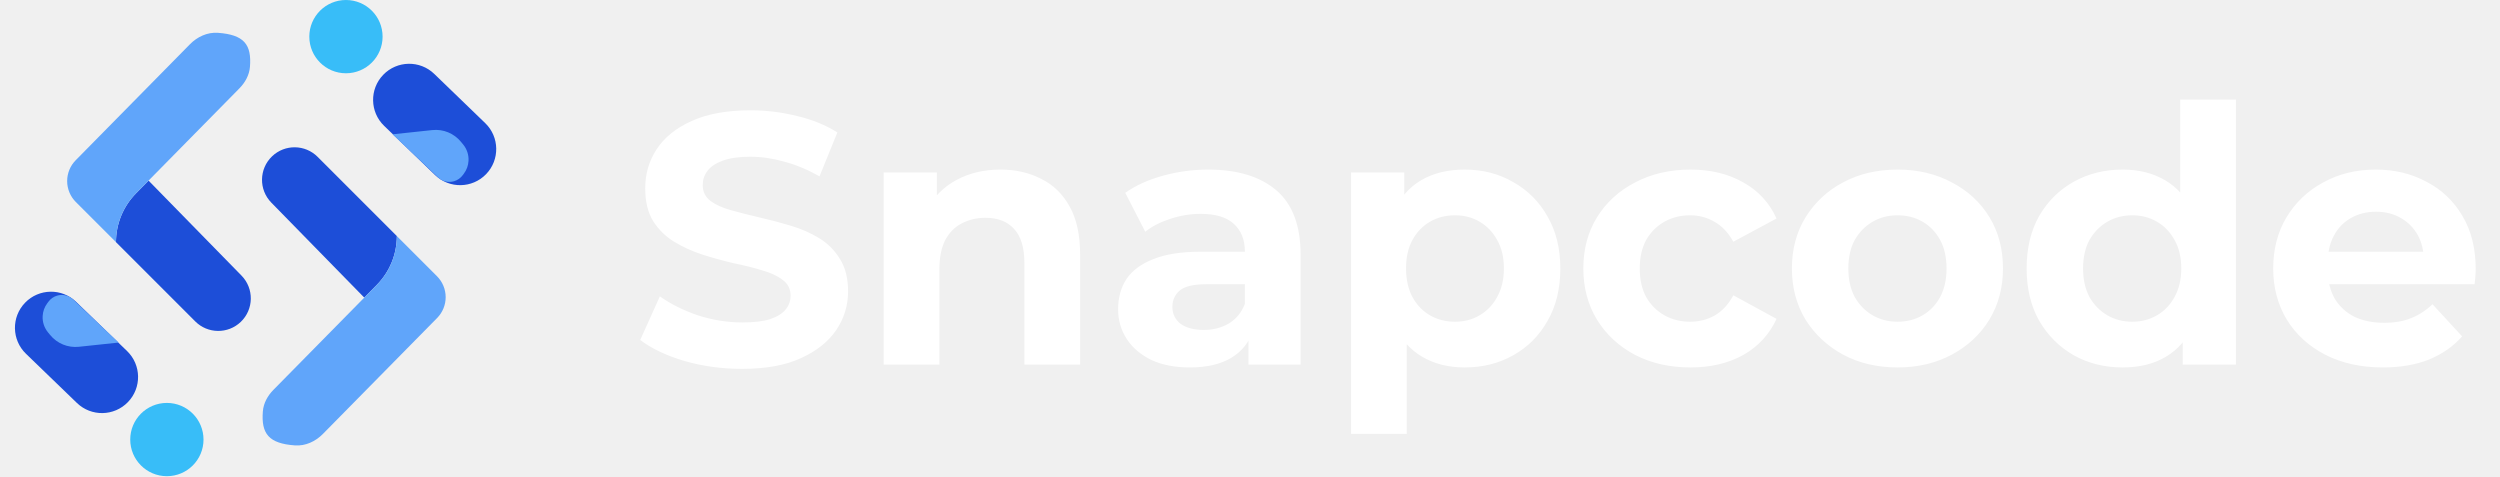
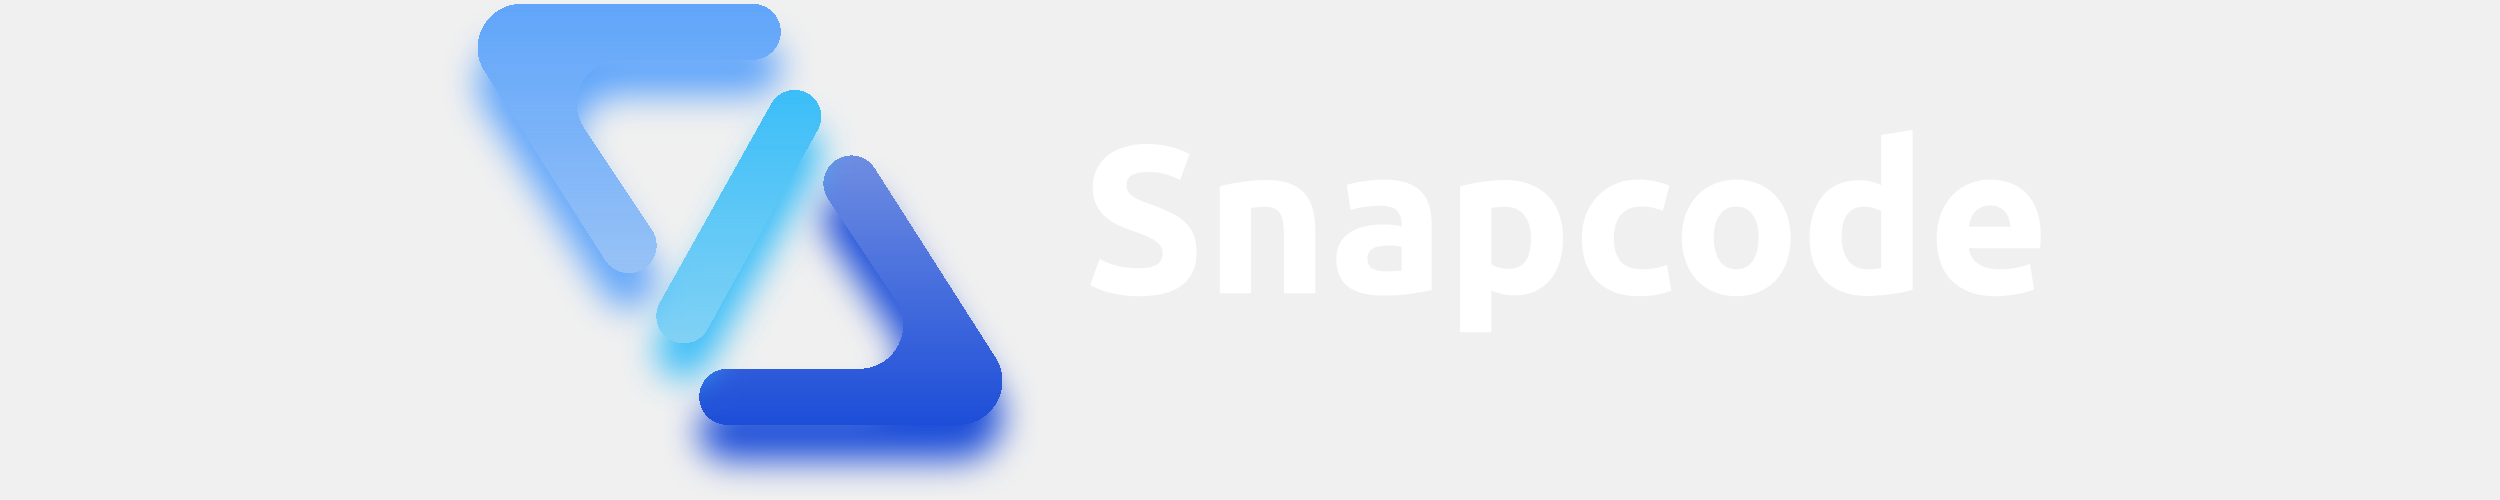
- <svg xmlns="http://www.w3.org/2000/svg" width="168" height="32" viewBox="0 0 168 32" fill="none">
-   <path fill-rule="evenodd" clip-rule="evenodd" d="M9.138 12.995C8.277 13.869 7.795 15.047 7.795 16.273L13.12 21.598C13.96 22.439 15.319 22.454 16.179 21.632C17.059 20.79 17.082 19.392 16.23 18.521L9.983 12.137L9.138 12.995Z" fill="#1D4ED8" />
-   <path d="M7.795 16.273C7.795 15.047 8.277 13.869 9.138 12.995L9.983 12.137L16.088 5.938C16.476 5.544 16.753 5.044 16.797 4.492C16.918 2.988 16.398 2.331 14.642 2.205C13.936 2.155 13.261 2.469 12.765 2.973L5.086 10.769C4.719 11.142 4.513 11.644 4.513 12.167C4.513 12.695 4.723 13.201 5.096 13.575L7.795 16.273Z" fill="#60A5FA" />
-   <path fill-rule="evenodd" clip-rule="evenodd" d="M25.323 19.142C26.184 18.268 26.667 17.09 26.667 15.863L21.342 10.539C20.501 9.698 19.142 9.683 18.283 10.505C17.403 11.347 17.38 12.745 18.232 13.616L24.479 20L25.323 19.142Z" fill="#1D4ED8" />
-   <path d="M26.667 15.863C26.667 17.09 26.184 18.268 25.323 19.142L24.479 20L18.373 26.199C17.985 26.593 17.708 27.093 17.664 27.644C17.544 29.149 18.064 29.806 19.82 29.931C20.525 29.982 21.2 29.667 21.697 29.163L29.376 21.368C29.743 20.995 29.949 20.493 29.949 19.97C29.949 19.442 29.739 18.936 29.365 18.562L26.667 15.863Z" fill="#60A5FA" />
-   <circle cx="11.214" cy="29.538" r="2.462" fill="#38BDF8" />
-   <circle cx="23.248" cy="2.462" r="2.462" fill="#38BDF8" />
-   <rect x="34.351" y="9.958" width="4.851" height="9.61" rx="2.425" transform="rotate(134 34.351 9.95781)" fill="#1D4ED8" />
-   <path d="M29.051 8.741L26.378 9.026L29.435 11.919C29.723 12.192 30.134 12.291 30.515 12.178C30.746 12.11 30.948 11.969 31.092 11.776L31.179 11.659C31.362 11.413 31.468 11.119 31.484 10.813L31.485 10.803C31.506 10.408 31.378 10.021 31.129 9.715L30.98 9.534C30.512 8.961 29.787 8.663 29.051 8.741Z" fill="#60A5FA" />
-   <rect y="22.088" width="4.851" height="9.61" rx="2.425" transform="rotate(-46 0 22.0876)" fill="#1D4ED8" />
-   <path d="M5.299 23.304L7.973 23.02L4.916 20.126C4.628 19.853 4.216 19.755 3.836 19.867C3.605 19.935 3.403 20.076 3.259 20.27L3.172 20.387C2.989 20.632 2.883 20.926 2.867 21.232L2.866 21.243C2.845 21.637 2.972 22.025 3.222 22.33L3.37 22.512C3.839 23.084 4.564 23.382 5.299 23.304Z" fill="#60A5FA" />
-   <path d="M49.863 24.788C48.519 24.788 47.231 24.612 45.999 24.26C44.767 23.892 43.775 23.42 43.023 22.844L44.343 19.916C45.063 20.428 45.911 20.852 46.887 21.188C47.879 21.508 48.879 21.668 49.887 21.668C50.655 21.668 51.271 21.596 51.735 21.452C52.215 21.292 52.567 21.076 52.791 20.804C53.015 20.532 53.127 20.22 53.127 19.868C53.127 19.42 52.951 19.068 52.599 18.812C52.247 18.54 51.783 18.324 51.207 18.164C50.631 17.988 49.991 17.828 49.287 17.684C48.599 17.524 47.903 17.332 47.199 17.108C46.511 16.884 45.879 16.596 45.303 16.244C44.727 15.892 44.255 15.428 43.887 14.852C43.535 14.276 43.359 13.54 43.359 12.644C43.359 11.684 43.615 10.812 44.127 10.028C44.655 9.228 45.439 8.596 46.479 8.132C47.535 7.652 48.855 7.412 50.439 7.412C51.495 7.412 52.535 7.54 53.559 7.796C54.583 8.036 55.487 8.404 56.271 8.9L55.071 11.852C54.287 11.404 53.503 11.076 52.719 10.868C51.935 10.644 51.167 10.532 50.415 10.532C49.663 10.532 49.047 10.62 48.567 10.796C48.087 10.972 47.743 11.204 47.535 11.492C47.327 11.764 47.223 12.084 47.223 12.452C47.223 12.884 47.399 13.236 47.751 13.508C48.103 13.764 48.567 13.972 49.143 14.132C49.719 14.292 50.351 14.452 51.039 14.612C51.743 14.772 52.439 14.956 53.127 15.164C53.831 15.372 54.471 15.652 55.047 16.004C55.623 16.356 56.087 16.82 56.439 17.396C56.807 17.972 56.991 18.7 56.991 19.58C56.991 20.524 56.727 21.388 56.199 22.172C55.671 22.956 54.879 23.588 53.823 24.068C52.783 24.548 51.463 24.788 49.863 24.788ZM67.231 11.396C68.255 11.396 69.168 11.604 69.968 12.02C70.784 12.42 71.424 13.044 71.888 13.892C72.352 14.724 72.584 15.796 72.584 17.108V24.5H68.84V17.684C68.84 16.644 68.608 15.876 68.144 15.38C67.695 14.884 67.055 14.636 66.224 14.636C65.632 14.636 65.096 14.764 64.615 15.02C64.151 15.26 63.783 15.636 63.511 16.148C63.255 16.66 63.127 17.316 63.127 18.116V24.5H59.383V11.588H62.959V15.164L62.288 14.084C62.752 13.22 63.416 12.556 64.279 12.092C65.144 11.628 66.127 11.396 67.231 11.396ZM83.897 24.5V21.98L83.657 21.428V16.916C83.657 16.116 83.409 15.492 82.913 15.044C82.433 14.596 81.689 14.372 80.681 14.372C79.993 14.372 79.313 14.484 78.641 14.708C77.985 14.916 77.425 15.204 76.961 15.572L75.617 12.956C76.321 12.46 77.169 12.076 78.161 11.804C79.153 11.532 80.161 11.396 81.185 11.396C83.153 11.396 84.681 11.86 85.769 12.788C86.857 13.716 87.401 15.164 87.401 17.132V24.5H83.897ZM79.961 24.692C78.953 24.692 78.089 24.524 77.369 24.188C76.649 23.836 76.097 23.364 75.713 22.772C75.329 22.18 75.137 21.516 75.137 20.78C75.137 20.012 75.321 19.34 75.689 18.764C76.073 18.188 76.673 17.74 77.489 17.42C78.305 17.084 79.369 16.916 80.681 16.916H84.113V19.1H81.089C80.209 19.1 79.601 19.244 79.265 19.532C78.945 19.82 78.785 20.18 78.785 20.612C78.785 21.092 78.969 21.476 79.337 21.764C79.721 22.036 80.241 22.172 80.897 22.172C81.521 22.172 82.081 22.028 82.577 21.74C83.073 21.436 83.433 20.996 83.657 20.42L84.233 22.148C83.961 22.98 83.465 23.612 82.745 24.044C82.025 24.476 81.097 24.692 79.961 24.692ZM98.422 24.692C97.334 24.692 96.382 24.452 95.566 23.972C94.75 23.492 94.11 22.764 93.646 21.788C93.198 20.796 92.974 19.548 92.974 18.044C92.974 16.524 93.19 15.276 93.622 14.3C94.054 13.324 94.678 12.596 95.494 12.116C96.31 11.636 97.286 11.396 98.422 11.396C99.638 11.396 100.726 11.676 101.686 12.236C102.662 12.78 103.43 13.548 103.99 14.54C104.566 15.532 104.854 16.7 104.854 18.044C104.854 19.404 104.566 20.58 103.99 21.572C103.43 22.564 102.662 23.332 101.686 23.876C100.726 24.42 99.638 24.692 98.422 24.692ZM90.79 29.156V11.588H94.366V14.228L94.294 18.068L94.534 21.884V29.156H90.79ZM97.774 21.62C98.398 21.62 98.95 21.476 99.43 21.188C99.926 20.9 100.318 20.492 100.606 19.964C100.91 19.42 101.062 18.78 101.062 18.044C101.062 17.292 100.91 16.652 100.606 16.124C100.318 15.596 99.926 15.188 99.43 14.9C98.95 14.612 98.398 14.468 97.774 14.468C97.15 14.468 96.59 14.612 96.094 14.9C95.598 15.188 95.206 15.596 94.918 16.124C94.63 16.652 94.486 17.292 94.486 18.044C94.486 18.78 94.63 19.42 94.918 19.964C95.206 20.492 95.598 20.9 96.094 21.188C96.59 21.476 97.15 21.62 97.774 21.62ZM113.6 24.692C112.208 24.692 110.968 24.412 109.88 23.852C108.792 23.276 107.936 22.484 107.312 21.476C106.704 20.468 106.4 19.324 106.4 18.044C106.4 16.748 106.704 15.604 107.312 14.612C107.936 13.604 108.792 12.82 109.88 12.26C110.968 11.684 112.208 11.396 113.6 11.396C114.96 11.396 116.144 11.684 117.152 12.26C118.16 12.82 118.904 13.628 119.384 14.684L116.48 16.244C116.144 15.636 115.72 15.188 115.208 14.9C114.712 14.612 114.168 14.468 113.576 14.468C112.936 14.468 112.36 14.612 111.848 14.9C111.336 15.188 110.928 15.596 110.624 16.124C110.336 16.652 110.192 17.292 110.192 18.044C110.192 18.796 110.336 19.436 110.624 19.964C110.928 20.492 111.336 20.9 111.848 21.188C112.36 21.476 112.936 21.62 113.576 21.62C114.168 21.62 114.712 21.484 115.208 21.212C115.72 20.924 116.144 20.468 116.48 19.844L119.384 21.428C118.904 22.468 118.16 23.276 117.152 23.852C116.144 24.412 114.96 24.692 113.6 24.692ZM127.52 24.692C126.144 24.692 124.92 24.404 123.848 23.828C122.792 23.252 121.952 22.468 121.328 21.476C120.72 20.468 120.416 19.324 120.416 18.044C120.416 16.748 120.72 15.604 121.328 14.612C121.952 13.604 122.792 12.82 123.848 12.26C124.92 11.684 126.144 11.396 127.52 11.396C128.88 11.396 130.096 11.684 131.168 12.26C132.24 12.82 133.08 13.596 133.688 14.588C134.296 15.58 134.6 16.732 134.6 18.044C134.6 19.324 134.296 20.468 133.688 21.476C133.08 22.468 132.24 23.252 131.168 23.828C130.096 24.404 128.88 24.692 127.52 24.692ZM127.52 21.62C128.144 21.62 128.704 21.476 129.2 21.188C129.696 20.9 130.088 20.492 130.376 19.964C130.664 19.42 130.808 18.78 130.808 18.044C130.808 17.292 130.664 16.652 130.376 16.124C130.088 15.596 129.696 15.188 129.2 14.9C128.704 14.612 128.144 14.468 127.52 14.468C126.896 14.468 126.336 14.612 125.84 14.9C125.344 15.188 124.944 15.596 124.64 16.124C124.352 16.652 124.208 17.292 124.208 18.044C124.208 18.78 124.352 19.42 124.64 19.964C124.944 20.492 125.344 20.9 125.84 21.188C126.336 21.476 126.896 21.62 127.52 21.62ZM142.646 24.692C141.43 24.692 140.334 24.42 139.358 23.876C138.382 23.316 137.606 22.54 137.03 21.548C136.47 20.556 136.19 19.388 136.19 18.044C136.19 16.684 136.47 15.508 137.03 14.516C137.606 13.524 138.382 12.756 139.358 12.212C140.334 11.668 141.43 11.396 142.646 11.396C143.734 11.396 144.686 11.636 145.502 12.116C146.318 12.596 146.95 13.324 147.398 14.3C147.846 15.276 148.07 16.524 148.07 18.044C148.07 19.548 147.854 20.796 147.422 21.788C146.99 22.764 146.366 23.492 145.55 23.972C144.75 24.452 143.782 24.692 142.646 24.692ZM143.294 21.62C143.902 21.62 144.454 21.476 144.95 21.188C145.446 20.9 145.838 20.492 146.126 19.964C146.43 19.42 146.582 18.78 146.582 18.044C146.582 17.292 146.43 16.652 146.126 16.124C145.838 15.596 145.446 15.188 144.95 14.9C144.454 14.612 143.902 14.468 143.294 14.468C142.67 14.468 142.11 14.612 141.614 14.9C141.118 15.188 140.718 15.596 140.414 16.124C140.126 16.652 139.982 17.292 139.982 18.044C139.982 18.78 140.126 19.42 140.414 19.964C140.718 20.492 141.118 20.9 141.614 21.188C142.11 21.476 142.67 21.62 143.294 21.62ZM146.678 24.5V21.86L146.75 18.02L146.51 14.204V6.692H150.254V24.5H146.678ZM160.127 24.692C158.655 24.692 157.359 24.404 156.239 23.828C155.135 23.252 154.279 22.468 153.671 21.476C153.063 20.468 152.759 19.324 152.759 18.044C152.759 16.748 153.055 15.604 153.647 14.612C154.255 13.604 155.079 12.82 156.119 12.26C157.159 11.684 158.335 11.396 159.647 11.396C160.911 11.396 162.047 11.668 163.055 12.212C164.079 12.74 164.887 13.508 165.479 14.516C166.071 15.508 166.367 16.7 166.367 18.092C166.367 18.236 166.359 18.404 166.343 18.596C166.327 18.772 166.311 18.94 166.295 19.1H155.807V16.916H164.327L162.887 17.564C162.887 16.892 162.751 16.308 162.479 15.812C162.207 15.316 161.831 14.932 161.351 14.66C160.871 14.372 160.311 14.228 159.671 14.228C159.031 14.228 158.463 14.372 157.967 14.66C157.487 14.932 157.111 15.324 156.839 15.836C156.567 16.332 156.431 16.924 156.431 17.612V18.188C156.431 18.892 156.583 19.516 156.887 20.06C157.207 20.588 157.647 20.996 158.207 21.284C158.783 21.556 159.455 21.692 160.223 21.692C160.911 21.692 161.511 21.588 162.023 21.38C162.551 21.172 163.031 20.86 163.463 20.444L165.455 22.604C164.863 23.276 164.119 23.796 163.223 24.164C162.327 24.516 161.295 24.692 160.127 24.692Z" fill="white" />
+ <svg xmlns="http://www.w3.org/2000/svg" width="160" height="32" viewBox="0 0 185 57" fill="none">
+   <g filter="url(#filter0_d_142_7)">
+     <path d="M18.996 29.676L5.232 8.123C3.106 4.795 5.497 0.432 9.446 0.432L35.818 0.432C37.581 0.432 39.011 1.861 39.011 3.625C39.011 5.387 37.583 6.815 35.821 6.817L20.749 6.831C16.758 6.835 14.38 11.283 16.593 14.604L24.323 26.2C25.339 27.724 24.861 29.789 23.279 30.712C21.805 31.571 19.915 31.114 18.996 29.676Z" fill="url(#paint0_linear_142_7)" shape-rendering="crispEdges" />
+   </g>
+   <g filter="url(#filter1_d_142_7)">
+     <path d="M49.724 19.188L63.488 40.741C65.613 44.069 63.223 48.432 59.274 48.432L32.901 48.432C31.138 48.432 29.709 47.003 29.709 45.24C29.709 43.478 31.137 42.049 32.898 42.047L47.97 42.033C51.962 42.03 54.34 37.581 52.126 34.26L44.397 22.664C43.381 21.14 43.859 19.075 45.441 18.153C46.915 17.293 48.805 17.75 49.724 19.188Z" fill="url(#paint1_linear_142_7)" shape-rendering="crispEdges" />
+   </g>
+   <g filter="url(#filter2_d_142_7)">
+     <path d="M25.214 34.499L37.928 11.807C38.776 10.295 40.711 9.792 42.187 10.7C43.575 11.554 44.046 13.348 43.257 14.774L30.666 37.534C29.815 39.074 27.859 39.605 26.346 38.708C24.889 37.844 24.387 35.976 25.214 34.499Z" fill="url(#paint2_linear_142_7)" shape-rendering="crispEdges" />
+   </g>
+   <path d="M79.856 30.576C80.383 30.576 80.816 30.536 81.151 30.456C81.504 30.36 81.784 30.24 81.992 30.096C82.2 29.936 82.344 29.752 82.424 29.544C82.504 29.336 82.543 29.104 82.543 28.848C82.543 28.304 82.287 27.856 81.775 27.504C81.263 27.136 80.383 26.744 79.135 26.328C78.591 26.136 78.047 25.92 77.504 25.68C76.96 25.424 76.472 25.112 76.04 24.744C75.608 24.36 75.255 23.904 74.984 23.376C74.712 22.832 74.576 22.176 74.576 21.408C74.576 20.64 74.719 19.952 75.007 19.344C75.296 18.72 75.704 18.192 76.231 17.76C76.76 17.328 77.4 17 78.151 16.776C78.903 16.536 79.751 16.416 80.695 16.416C81.816 16.416 82.784 16.536 83.6 16.776C84.415 17.016 85.088 17.28 85.615 17.568L84.535 20.52C84.072 20.28 83.552 20.072 82.975 19.896C82.415 19.704 81.736 19.608 80.936 19.608C80.04 19.608 79.391 19.736 78.992 19.992C78.608 20.232 78.415 20.608 78.415 21.12C78.415 21.424 78.487 21.68 78.632 21.888C78.775 22.096 78.975 22.288 79.231 22.464C79.504 22.624 79.808 22.776 80.144 22.92C80.496 23.048 80.879 23.184 81.296 23.328C82.159 23.648 82.912 23.968 83.552 24.288C84.192 24.592 84.719 24.952 85.135 25.368C85.567 25.784 85.888 26.272 86.096 26.832C86.303 27.392 86.407 28.072 86.407 28.872C86.407 30.424 85.864 31.632 84.775 32.496C83.688 33.344 82.047 33.768 79.856 33.768C79.12 33.768 78.456 33.72 77.864 33.624C77.272 33.544 76.743 33.44 76.279 33.312C75.832 33.184 75.439 33.048 75.103 32.904C74.784 32.76 74.511 32.624 74.287 32.496L75.344 29.52C75.84 29.792 76.448 30.04 77.168 30.264C77.903 30.472 78.799 30.576 79.856 30.576ZM89.048 21.24C89.656 21.064 90.44 20.904 91.4 20.76C92.36 20.6 93.368 20.52 94.424 20.52C95.496 20.52 96.384 20.664 97.088 20.952C97.808 21.224 98.376 21.616 98.792 22.128C99.208 22.64 99.504 23.248 99.68 23.952C99.856 24.656 99.944 25.44 99.944 26.304V33.432H96.368V26.736C96.368 25.584 96.216 24.768 95.912 24.288C95.608 23.808 95.04 23.568 94.208 23.568C93.952 23.568 93.68 23.584 93.392 23.616C93.104 23.632 92.848 23.656 92.624 23.688V33.432H89.048V21.24ZM108.005 30.936C108.357 30.936 108.693 30.928 109.013 30.912C109.333 30.896 109.589 30.872 109.781 30.84V28.128C109.637 28.096 109.421 28.064 109.133 28.032C108.845 28 108.581 27.984 108.341 27.984C108.005 27.984 107.685 28.008 107.381 28.056C107.093 28.088 106.837 28.16 106.613 28.272C106.389 28.384 106.213 28.536 106.085 28.728C105.957 28.92 105.893 29.16 105.893 29.448C105.893 30.008 106.077 30.4 106.445 30.624C106.829 30.832 107.349 30.936 108.005 30.936ZM107.717 20.472C108.773 20.472 109.653 20.592 110.357 20.832C111.061 21.072 111.621 21.416 112.037 21.864C112.469 22.312 112.773 22.856 112.949 23.496C113.125 24.136 113.213 24.848 113.213 25.632V33.072C112.701 33.184 111.989 33.312 111.077 33.456C110.165 33.616 109.061 33.696 107.765 33.696C106.949 33.696 106.205 33.624 105.533 33.48C104.877 33.336 104.309 33.104 103.829 32.784C103.349 32.448 102.981 32.016 102.725 31.488C102.469 30.96 102.341 30.312 102.341 29.544C102.341 28.808 102.485 28.184 102.773 27.672C103.077 27.16 103.477 26.752 103.973 26.448C104.469 26.144 105.037 25.928 105.677 25.8C106.317 25.656 106.981 25.584 107.669 25.584C108.133 25.584 108.541 25.608 108.893 25.656C109.261 25.688 109.557 25.736 109.781 25.8V25.464C109.781 24.856 109.597 24.368 109.229 24C108.861 23.632 108.221 23.448 107.309 23.448C106.701 23.448 106.101 23.496 105.509 23.592C104.917 23.672 104.405 23.792 103.973 23.952L103.517 21.072C103.725 21.008 103.981 20.944 104.285 20.88C104.605 20.8 104.949 20.736 105.317 20.688C105.685 20.624 106.069 20.576 106.469 20.544C106.885 20.496 107.301 20.472 107.717 20.472ZM124.535 27.216C124.535 26.112 124.287 25.232 123.791 24.576C123.295 23.904 122.559 23.568 121.583 23.568C121.263 23.568 120.967 23.584 120.695 23.616C120.423 23.632 120.199 23.656 120.023 23.688V30.144C120.247 30.288 120.535 30.408 120.887 30.504C121.255 30.6 121.623 30.648 121.991 30.648C123.687 30.648 124.535 29.504 124.535 27.216ZM128.183 27.12C128.183 28.096 128.063 28.984 127.823 29.784C127.583 30.584 127.231 31.272 126.767 31.848C126.303 32.424 125.727 32.872 125.039 33.192C124.351 33.512 123.559 33.672 122.663 33.672C122.167 33.672 121.703 33.624 121.271 33.528C120.839 33.432 120.423 33.296 120.023 33.12V37.872H116.447V21.24C116.767 21.144 117.135 21.056 117.551 20.976C117.967 20.88 118.399 20.8 118.847 20.736C119.311 20.672 119.775 20.624 120.239 20.592C120.719 20.544 121.175 20.52 121.607 20.52C122.647 20.52 123.575 20.68 124.391 21C125.207 21.304 125.895 21.744 126.455 22.32C127.015 22.88 127.439 23.568 127.727 24.384C128.031 25.2 128.183 26.112 128.183 27.12ZM130.331 27.12C130.331 26.208 130.475 25.352 130.763 24.552C131.067 23.736 131.499 23.032 132.059 22.44C132.619 21.832 133.299 21.352 134.099 21C134.899 20.648 135.811 20.472 136.835 20.472C137.507 20.472 138.123 20.536 138.683 20.664C139.243 20.776 139.787 20.944 140.315 21.168L139.571 24.024C139.235 23.896 138.867 23.784 138.467 23.688C138.067 23.592 137.619 23.544 137.123 23.544C136.067 23.544 135.275 23.872 134.747 24.528C134.235 25.184 133.979 26.048 133.979 27.12C133.979 28.256 134.219 29.136 134.699 29.76C135.195 30.384 136.051 30.696 137.267 30.696C137.699 30.696 138.163 30.656 138.659 30.576C139.155 30.496 139.611 30.368 140.027 30.192L140.531 33.12C140.115 33.296 139.595 33.448 138.971 33.576C138.347 33.704 137.659 33.768 136.907 33.768C135.755 33.768 134.763 33.6 133.931 33.264C133.099 32.912 132.411 32.44 131.867 31.848C131.339 31.256 130.947 30.56 130.691 29.76C130.451 28.944 130.331 28.064 130.331 27.12ZM154.13 27.096C154.13 28.088 153.986 29 153.698 29.832C153.41 30.648 152.994 31.352 152.45 31.944C151.906 32.52 151.25 32.968 150.482 33.288C149.73 33.608 148.882 33.768 147.938 33.768C147.01 33.768 146.162 33.608 145.394 33.288C144.642 32.968 143.994 32.52 143.45 31.944C142.906 31.352 142.482 30.648 142.178 29.832C141.874 29 141.722 28.088 141.722 27.096C141.722 26.104 141.874 25.2 142.178 24.384C142.498 23.568 142.93 22.872 143.474 22.296C144.034 21.72 144.69 21.272 145.442 20.952C146.21 20.632 147.042 20.472 147.938 20.472C148.85 20.472 149.682 20.632 150.434 20.952C151.202 21.272 151.858 21.72 152.402 22.296C152.946 22.872 153.37 23.568 153.674 24.384C153.978 25.2 154.13 26.104 154.13 27.096ZM150.482 27.096C150.482 25.992 150.258 25.128 149.81 24.504C149.378 23.864 148.754 23.544 147.938 23.544C147.122 23.544 146.49 23.864 146.042 24.504C145.594 25.128 145.37 25.992 145.37 27.096C145.37 28.2 145.594 29.08 146.042 29.736C146.49 30.376 147.122 30.696 147.938 30.696C148.754 30.696 149.378 30.376 149.81 29.736C150.258 29.08 150.482 28.2 150.482 27.096ZM159.948 27.024C159.948 28.128 160.196 29.016 160.692 29.688C161.188 30.36 161.924 30.696 162.9 30.696C163.22 30.696 163.516 30.688 163.788 30.672C164.06 30.64 164.284 30.608 164.46 30.576V24.072C164.236 23.928 163.94 23.808 163.572 23.712C163.22 23.616 162.86 23.568 162.492 23.568C160.796 23.568 159.948 24.72 159.948 27.024ZM168.036 33.024C167.716 33.12 167.348 33.216 166.932 33.312C166.516 33.392 166.076 33.464 165.612 33.528C165.164 33.592 164.7 33.64 164.22 33.672C163.756 33.72 163.308 33.744 162.876 33.744C161.836 33.744 160.908 33.592 160.092 33.288C159.276 32.984 158.588 32.552 158.028 31.992C157.468 31.416 157.036 30.728 156.732 29.928C156.444 29.112 156.3 28.2 156.3 27.192C156.3 26.168 156.428 25.248 156.684 24.432C156.94 23.6 157.308 22.896 157.788 22.32C158.268 21.744 158.852 21.304 159.54 21C160.244 20.696 161.044 20.544 161.94 20.544C162.436 20.544 162.876 20.592 163.26 20.688C163.66 20.784 164.06 20.92 164.46 21.096V15.384L168.036 14.808V33.024ZM170.784 27.216C170.784 26.096 170.952 25.12 171.288 24.288C171.64 23.44 172.096 22.736 172.656 22.176C173.216 21.616 173.856 21.192 174.576 20.904C175.312 20.616 176.064 20.472 176.832 20.472C178.624 20.472 180.04 21.024 181.08 22.128C182.12 23.216 182.64 24.824 182.64 26.952C182.64 27.16 182.632 27.392 182.616 27.648C182.6 27.888 182.584 28.104 182.568 28.296H174.456C174.536 29.032 174.88 29.616 175.488 30.048C176.096 30.48 176.912 30.696 177.936 30.696C178.592 30.696 179.232 30.64 179.856 30.528C180.496 30.4 181.016 30.248 181.416 30.072L181.896 32.976C181.704 33.072 181.448 33.168 181.128 33.264C180.808 33.36 180.448 33.44 180.048 33.504C179.664 33.584 179.248 33.648 178.8 33.696C178.352 33.744 177.904 33.768 177.456 33.768C176.32 33.768 175.328 33.6 174.48 33.264C173.648 32.928 172.952 32.472 172.392 31.896C171.848 31.304 171.44 30.608 171.168 29.808C170.912 29.008 170.784 28.144 170.784 27.216ZM179.184 25.848C179.168 25.544 179.112 25.248 179.016 24.96C178.936 24.672 178.8 24.416 178.608 24.192C178.432 23.968 178.2 23.784 177.912 23.64C177.64 23.496 177.296 23.424 176.88 23.424C176.48 23.424 176.136 23.496 175.848 23.64C175.56 23.768 175.32 23.944 175.128 24.168C174.936 24.392 174.784 24.656 174.672 24.96C174.576 25.248 174.504 25.544 174.456 25.848H179.184Z" fill="white" />
+   <defs>
+     <filter id="filter0_d_142_7" x="0.438" y="0.432" width="42.573" height="38.713" filterUnits="userSpaceOnUse" color-interpolation-filters="sRGB">
+       <feFlood flood-opacity="0" result="BackgroundImageFix" />
+       <feColorMatrix in="SourceAlpha" type="matrix" values="0 0 0 0 0 0 0 0 0 0 0 0 0 0 0 0 0 0 127 0" result="hardAlpha" />
+       <feOffset dy="4" />
+       <feGaussianBlur stdDeviation="2" />
+       <feComposite in2="hardAlpha" operator="out" />
+       <feColorMatrix type="matrix" values="0 0 0 0 0.376 0 0 0 0 0.647 0 0 0 0 0.98 0 0 0 1 0" />
+       <feBlend mode="normal" in2="BackgroundImageFix" result="effect1_dropShadow_142_7" />
+       <feBlend mode="normal" in="SourceGraphic" in2="effect1_dropShadow_142_7" result="shape" />
+     </filter>
+     <filter id="filter1_d_142_7" x="25.709" y="17.719" width="42.573" height="38.713" filterUnits="userSpaceOnUse" color-interpolation-filters="sRGB">
+       <feFlood flood-opacity="0" result="BackgroundImageFix" />
+       <feColorMatrix in="SourceAlpha" type="matrix" values="0 0 0 0 0 0 0 0 0 0 0 0 0 0 0 0 0 0 127 0" result="hardAlpha" />
+       <feOffset dy="4" />
+       <feGaussianBlur stdDeviation="2" />
+       <feComposite in2="hardAlpha" operator="out" />
+       <feColorMatrix type="matrix" values="0 0 0 0 0.114 0 0 0 0 0.306 0 0 0 0 0.847 0 0 0 1 0" />
+       <feBlend mode="normal" in2="BackgroundImageFix" result="effect1_dropShadow_142_7" />
+       <feBlend mode="normal" in="SourceGraphic" in2="effect1_dropShadow_142_7" result="shape" />
+     </filter>
+     <filter id="filter2_d_142_7" x="20.816" y="10.247" width="26.823" height="36.897" filterUnits="userSpaceOnUse" color-interpolation-filters="sRGB">
+       <feFlood flood-opacity="0" result="BackgroundImageFix" />
+       <feColorMatrix in="SourceAlpha" type="matrix" values="0 0 0 0 0 0 0 0 0 0 0 0 0 0 0 0 0 0 127 0" result="hardAlpha" />
+       <feOffset dy="4" />
+       <feGaussianBlur stdDeviation="2" />
+       <feComposite in2="hardAlpha" operator="out" />
+       <feColorMatrix type="matrix" values="0 0 0 0 0.22 0 0 0 0 0.741 0 0 0 0 0.973 0 0 0 1 0" />
+       <feBlend mode="normal" in2="BackgroundImageFix" result="effect1_dropShadow_142_7" />
+       <feBlend mode="normal" in="SourceGraphic" in2="effect1_dropShadow_142_7" result="shape" />
+     </filter>
+     <linearGradient id="paint0_linear_142_7" x1="19.666" y1="0.432" x2="19.666" y2="32.251" gradientUnits="userSpaceOnUse">
+       <stop stop-color="#60A5FA" />
+       <stop offset="1" stop-color="#60A5FA" stop-opacity="0.6" />
+     </linearGradient>
+     <linearGradient id="paint1_linear_142_7" x1="49.054" y1="48.432" x2="49.054" y2="16.613" gradientUnits="userSpaceOnUse">
+       <stop stop-color="#1D4ED8" />
+       <stop offset="1" stop-color="#1D4ED8" stop-opacity="0.6" />
+     </linearGradient>
+     <linearGradient id="paint2_linear_142_7" x1="33.698" y1="9.035" x2="33.698" y2="39.15" gradientUnits="userSpaceOnUse">
+       <stop stop-color="#38BDF8" />
+       <stop offset="1" stop-color="#38BDF8" stop-opacity="0.6" />
+     </linearGradient>
+   </defs>
</svg>
